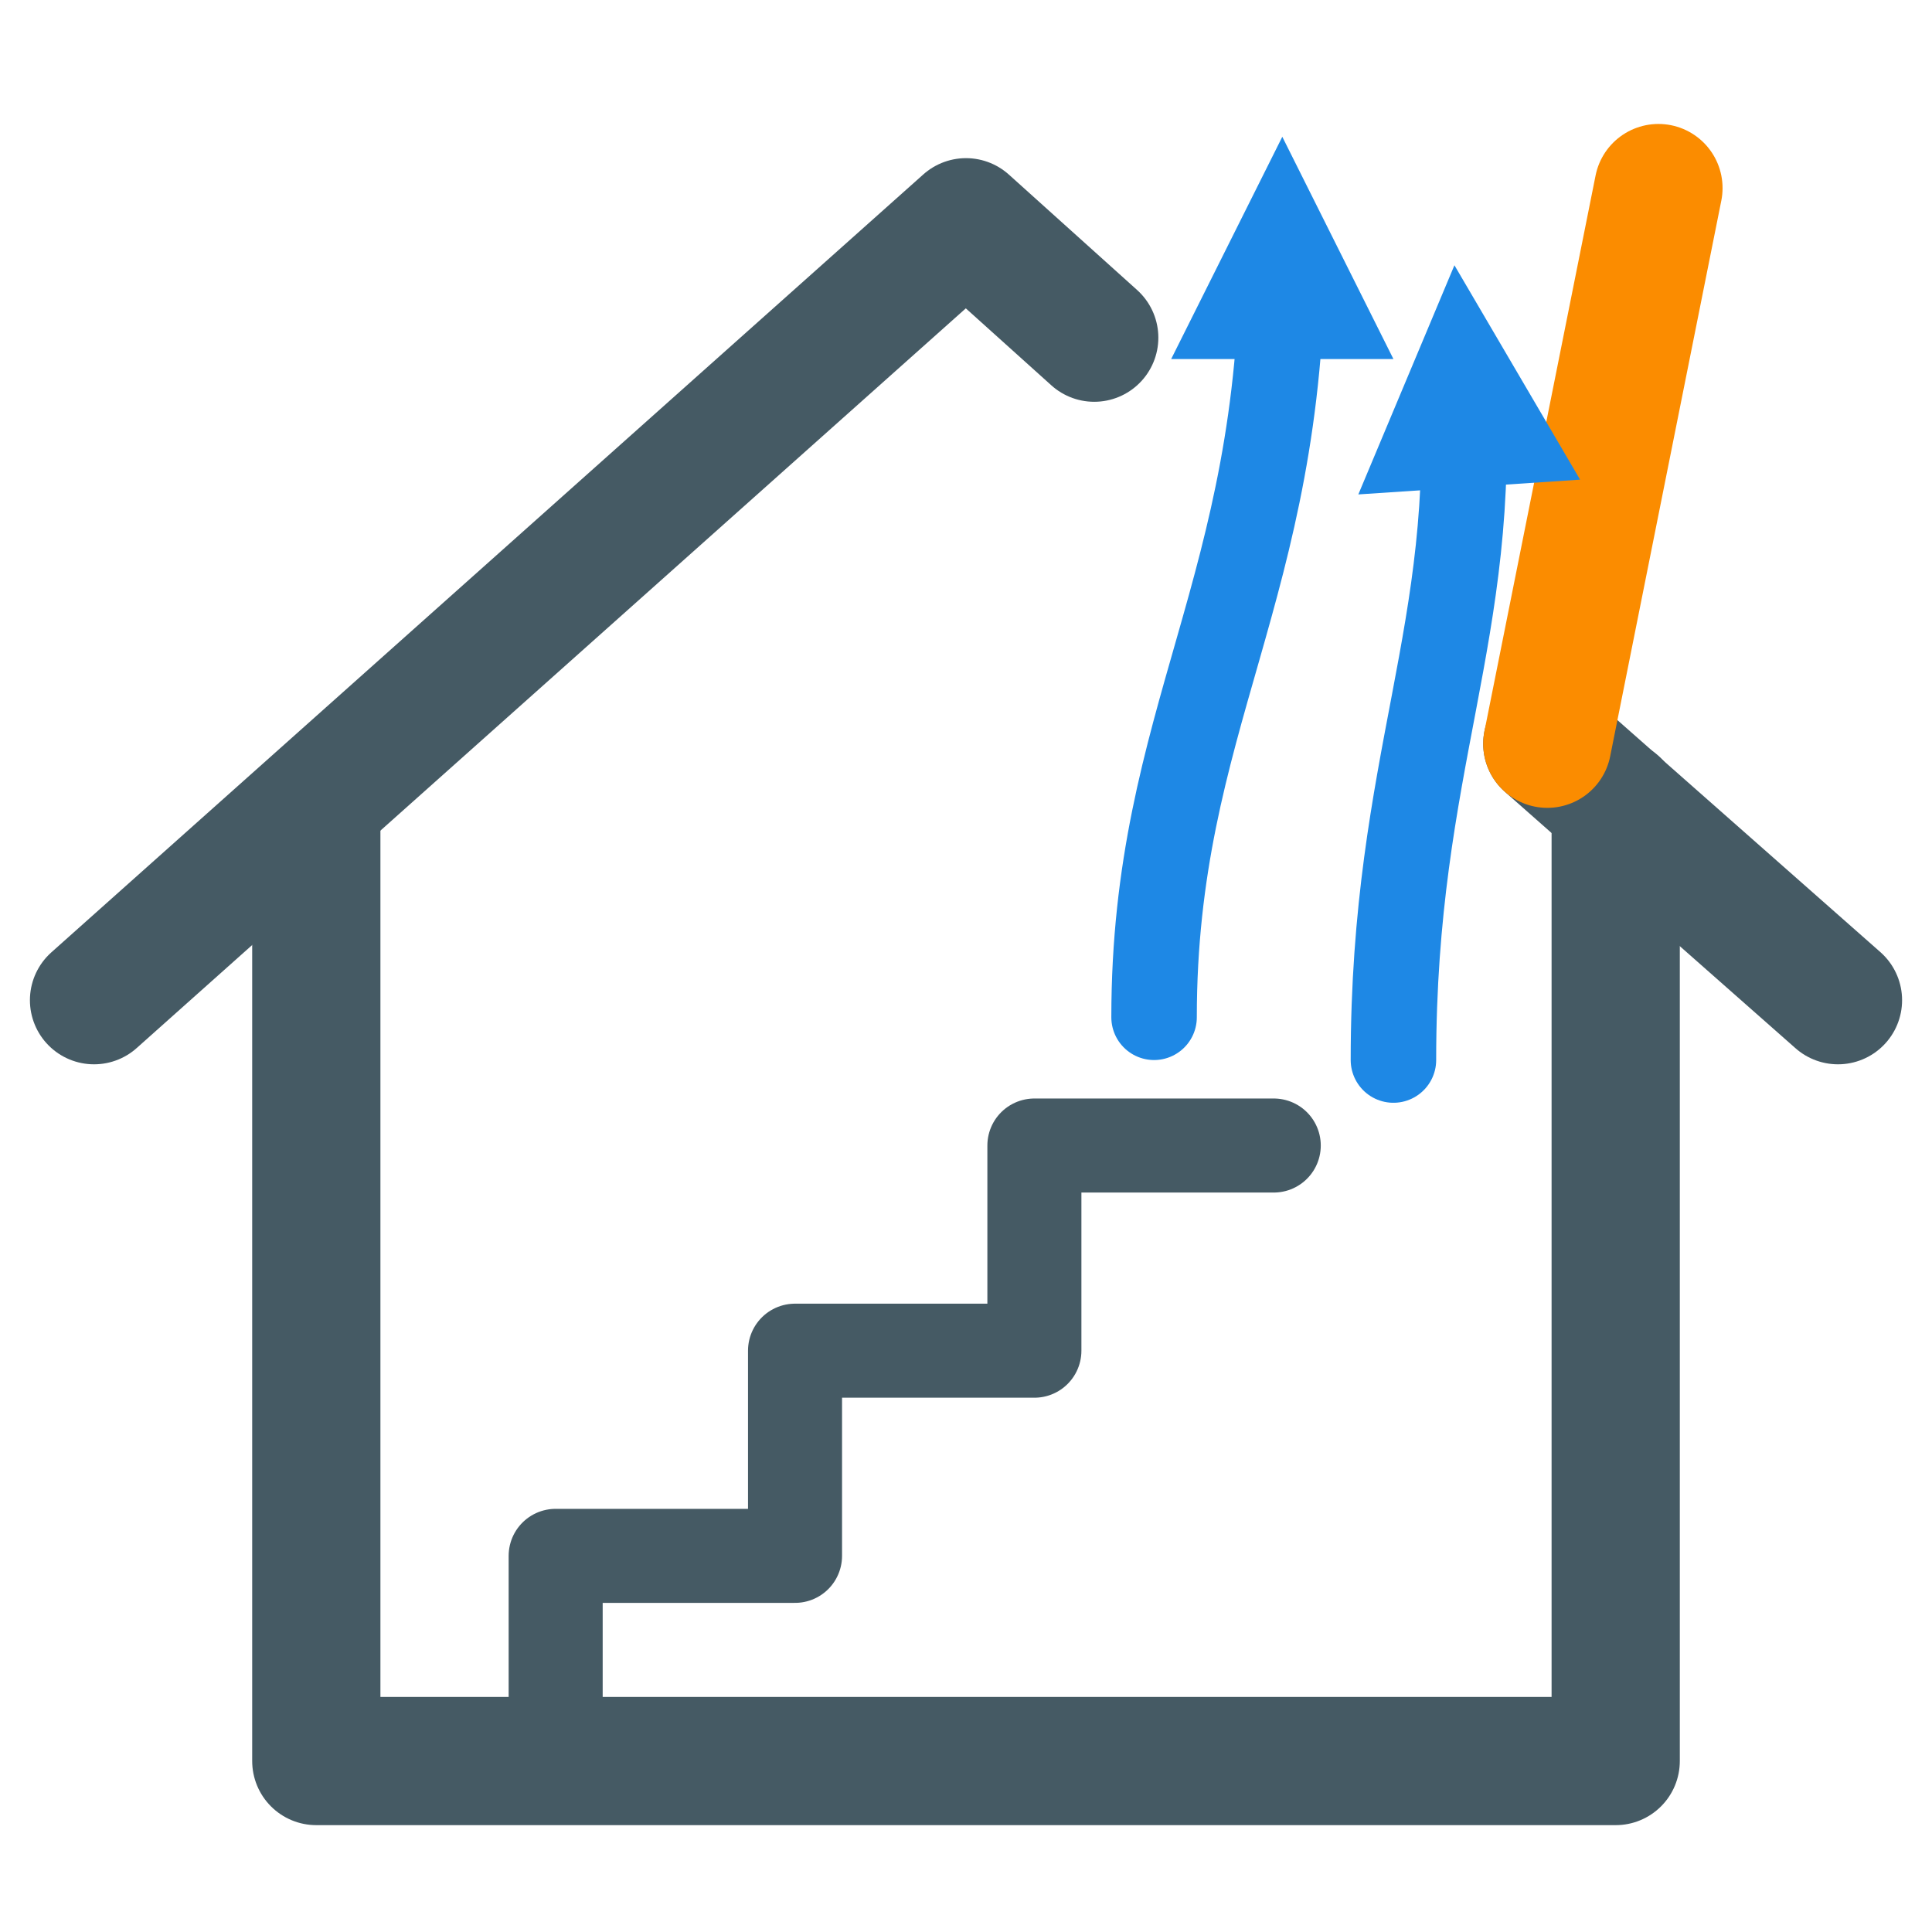
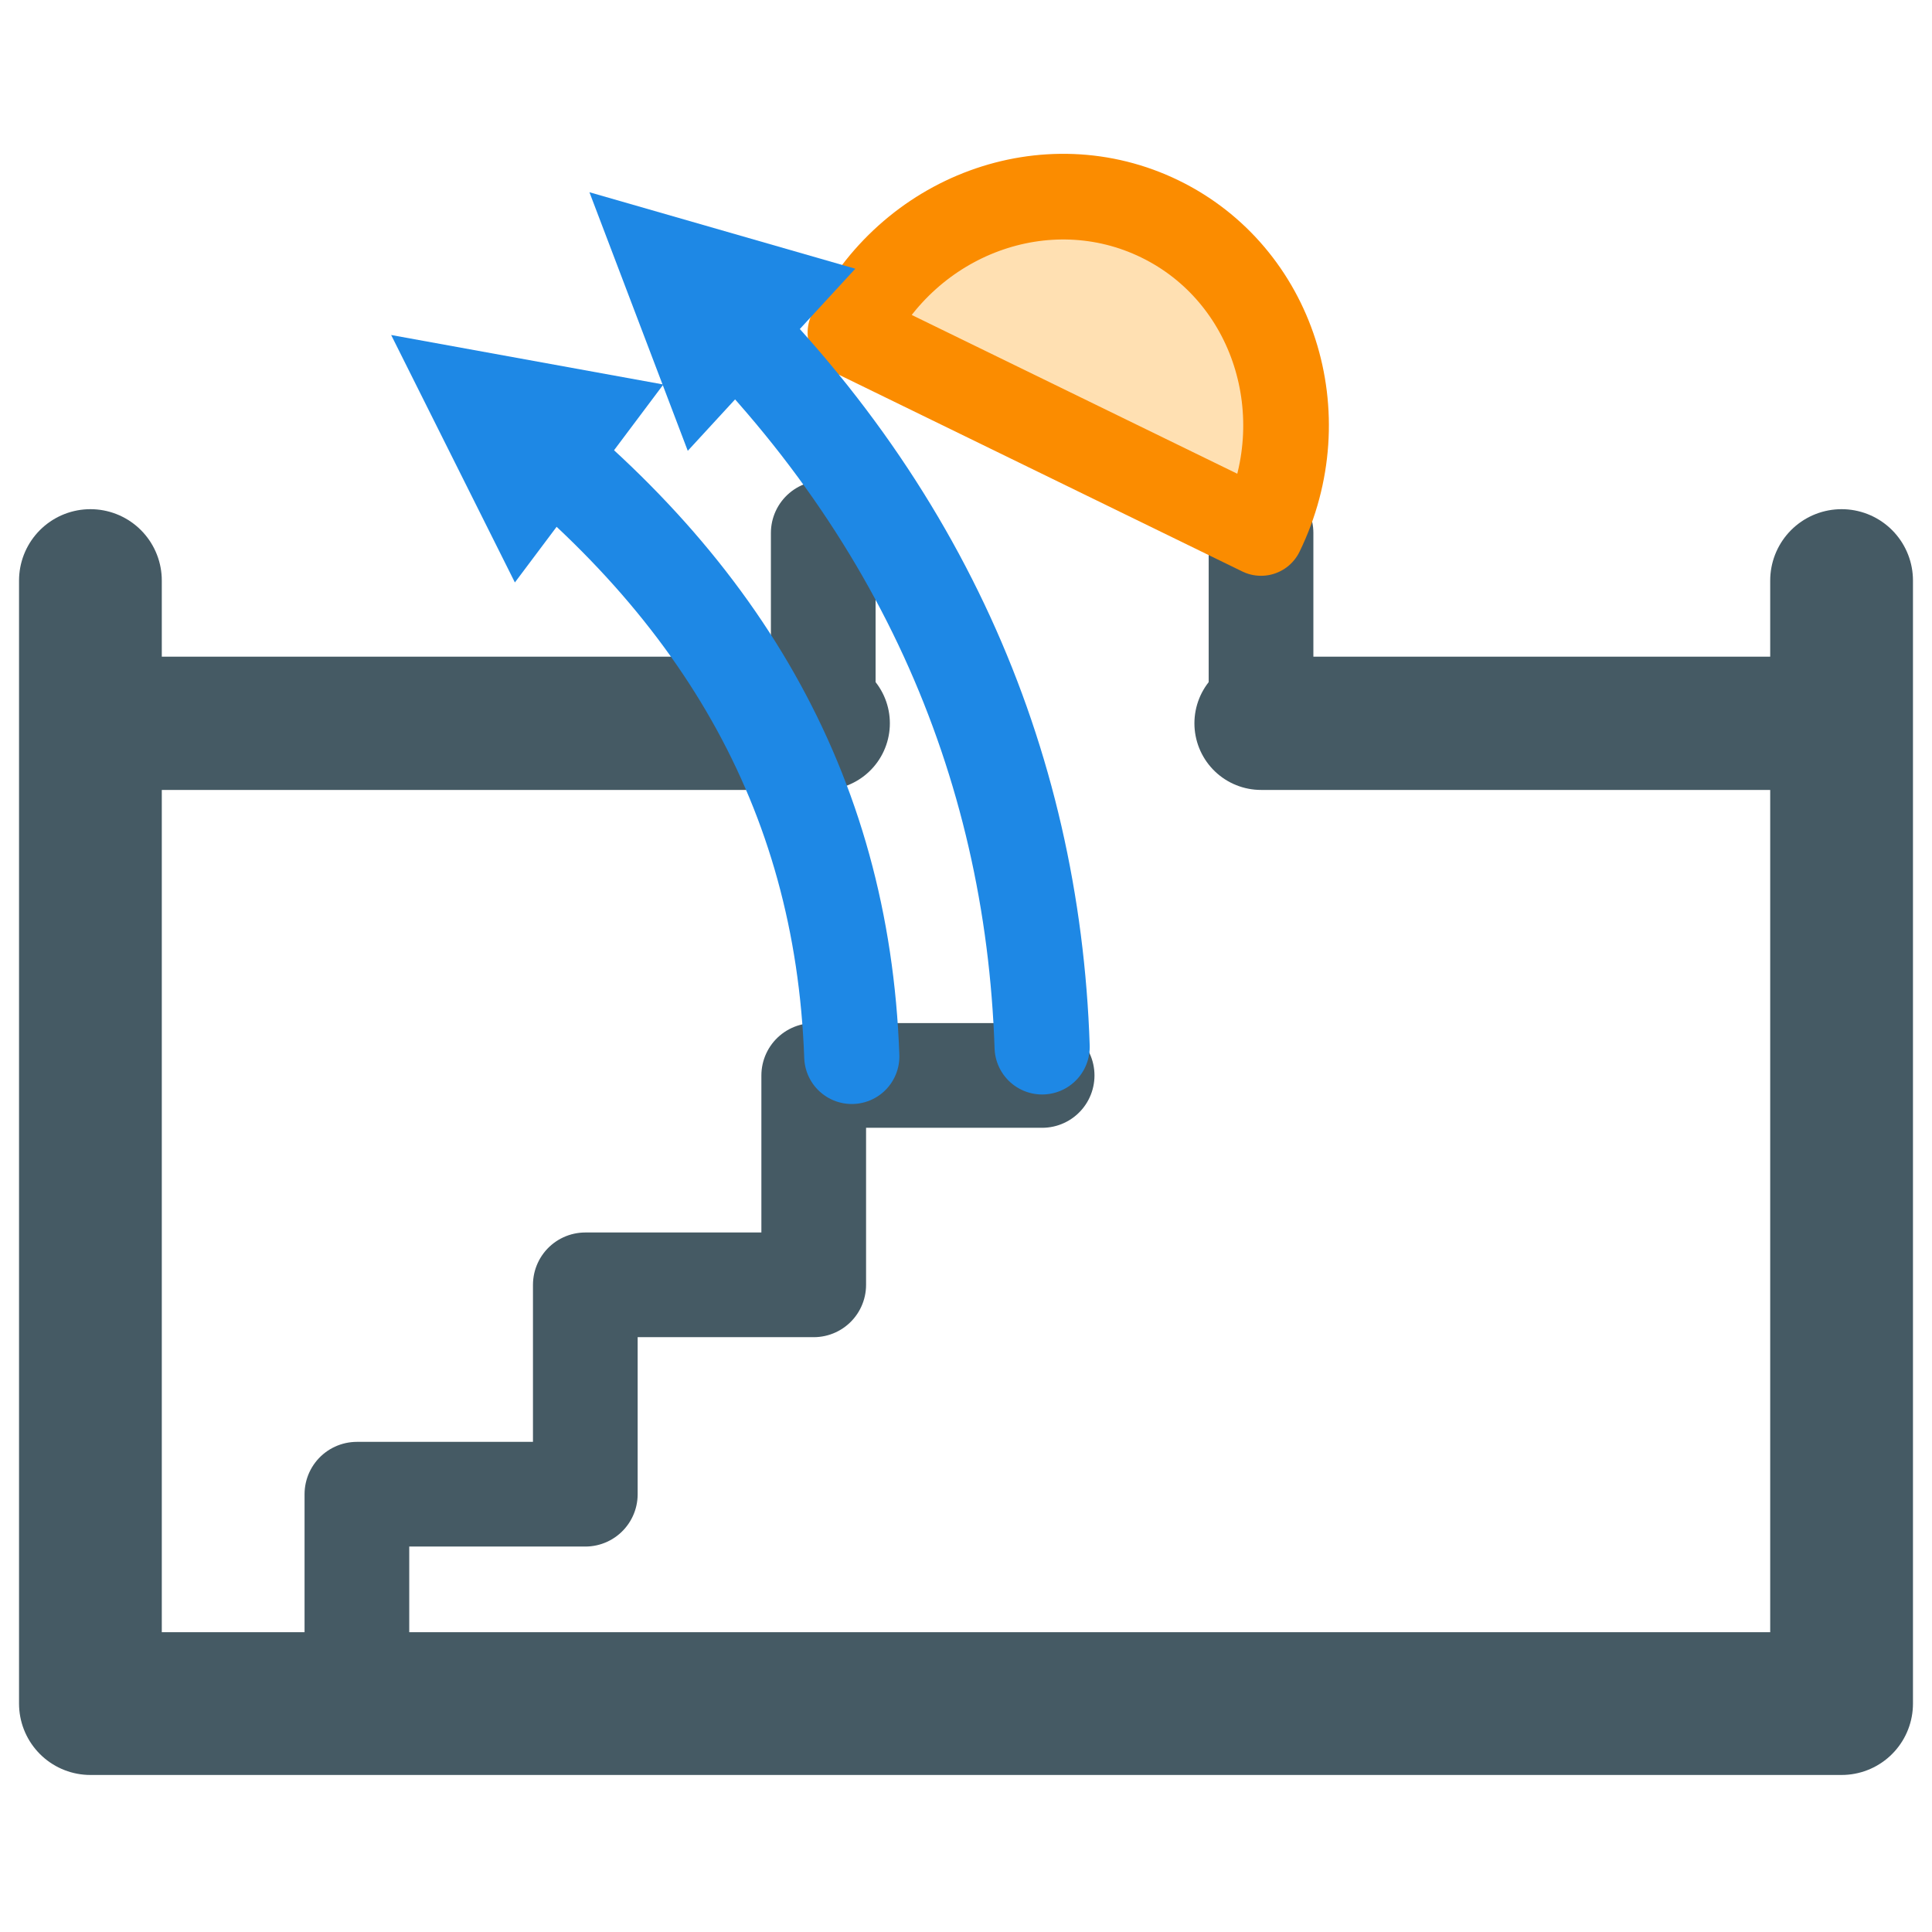
- <svg xmlns="http://www.w3.org/2000/svg" viewBox="30 52 452 452">
+ <svg xmlns="http://www.w3.org/2000/svg" viewBox="53 110 406 406">
  <defs>
    <marker id="ah" viewBox="0 0 10 10" refX="5" refY="5" markerWidth="2.6" markerHeight="2.6" orient="auto-start-reverse">
      <path d="M0 0 L10 5 L0 10 Z" fill="#1E88E5" />
    </marker>
  </defs>
-   <g fill="none" stroke="#455A64" stroke-width="30" stroke-linecap="round" stroke-linejoin="round">
-     <polyline points="52,286 256,104 286,131" />
-     <polyline points="392,226 460,286" />
-     <polyline points="104,240 104,464 408,464 408,240" />
-     <polyline points="160,464 160,416 216,416 216,368 272,368 272,320 328,320" stroke-width="22" />
+   <g fill="none" stroke="#455A64" stroke-linecap="round" stroke-linejoin="round">
+     <polyline points="72,232 72,468 440,468 440,232" stroke-width="30" />
+     <line x1="72" y1="262" x2="226" y2="262" stroke-width="28" />
+     <line x1="318" y1="262" x2="440" y2="262" stroke-width="28" />
+     <line x1="226" y1="262" x2="226" y2="222" stroke-width="22" />
+     <line x1="318" y1="262" x2="318" y2="222" stroke-width="22" />
+     <polyline points="128,468 128,424 176,424 176,380 224,380 224,336 272,336" stroke-width="22" />
  </g>
-   <line x1="392" y1="226" x2="418" y2="96" stroke="#FB8C00" stroke-width="30" stroke-linecap="round" />
+   <g transform="rotate(26 318 222)">
+     <path d="M222 222 A48 50 0 0 1 318 222 Z" fill="#FFE0B2" stroke="#FB8C00" stroke-width="18" stroke-linejoin="round" />
+   </g>
  <g fill="none" stroke="#1E88E5" stroke-width="20" stroke-linecap="round" marker-end="url(#ah)">
-     <path d="M300 290 C 300 220, 330 190, 330 110" />
-     <path d="M356 300 C 356 230, 376 200, 372 140" />
+     <path d="M232 332 C230 276 204 232 156 196" />
+     <path d="M272 330 C270 270 246 214 196 168" />
  </g>
</svg>
